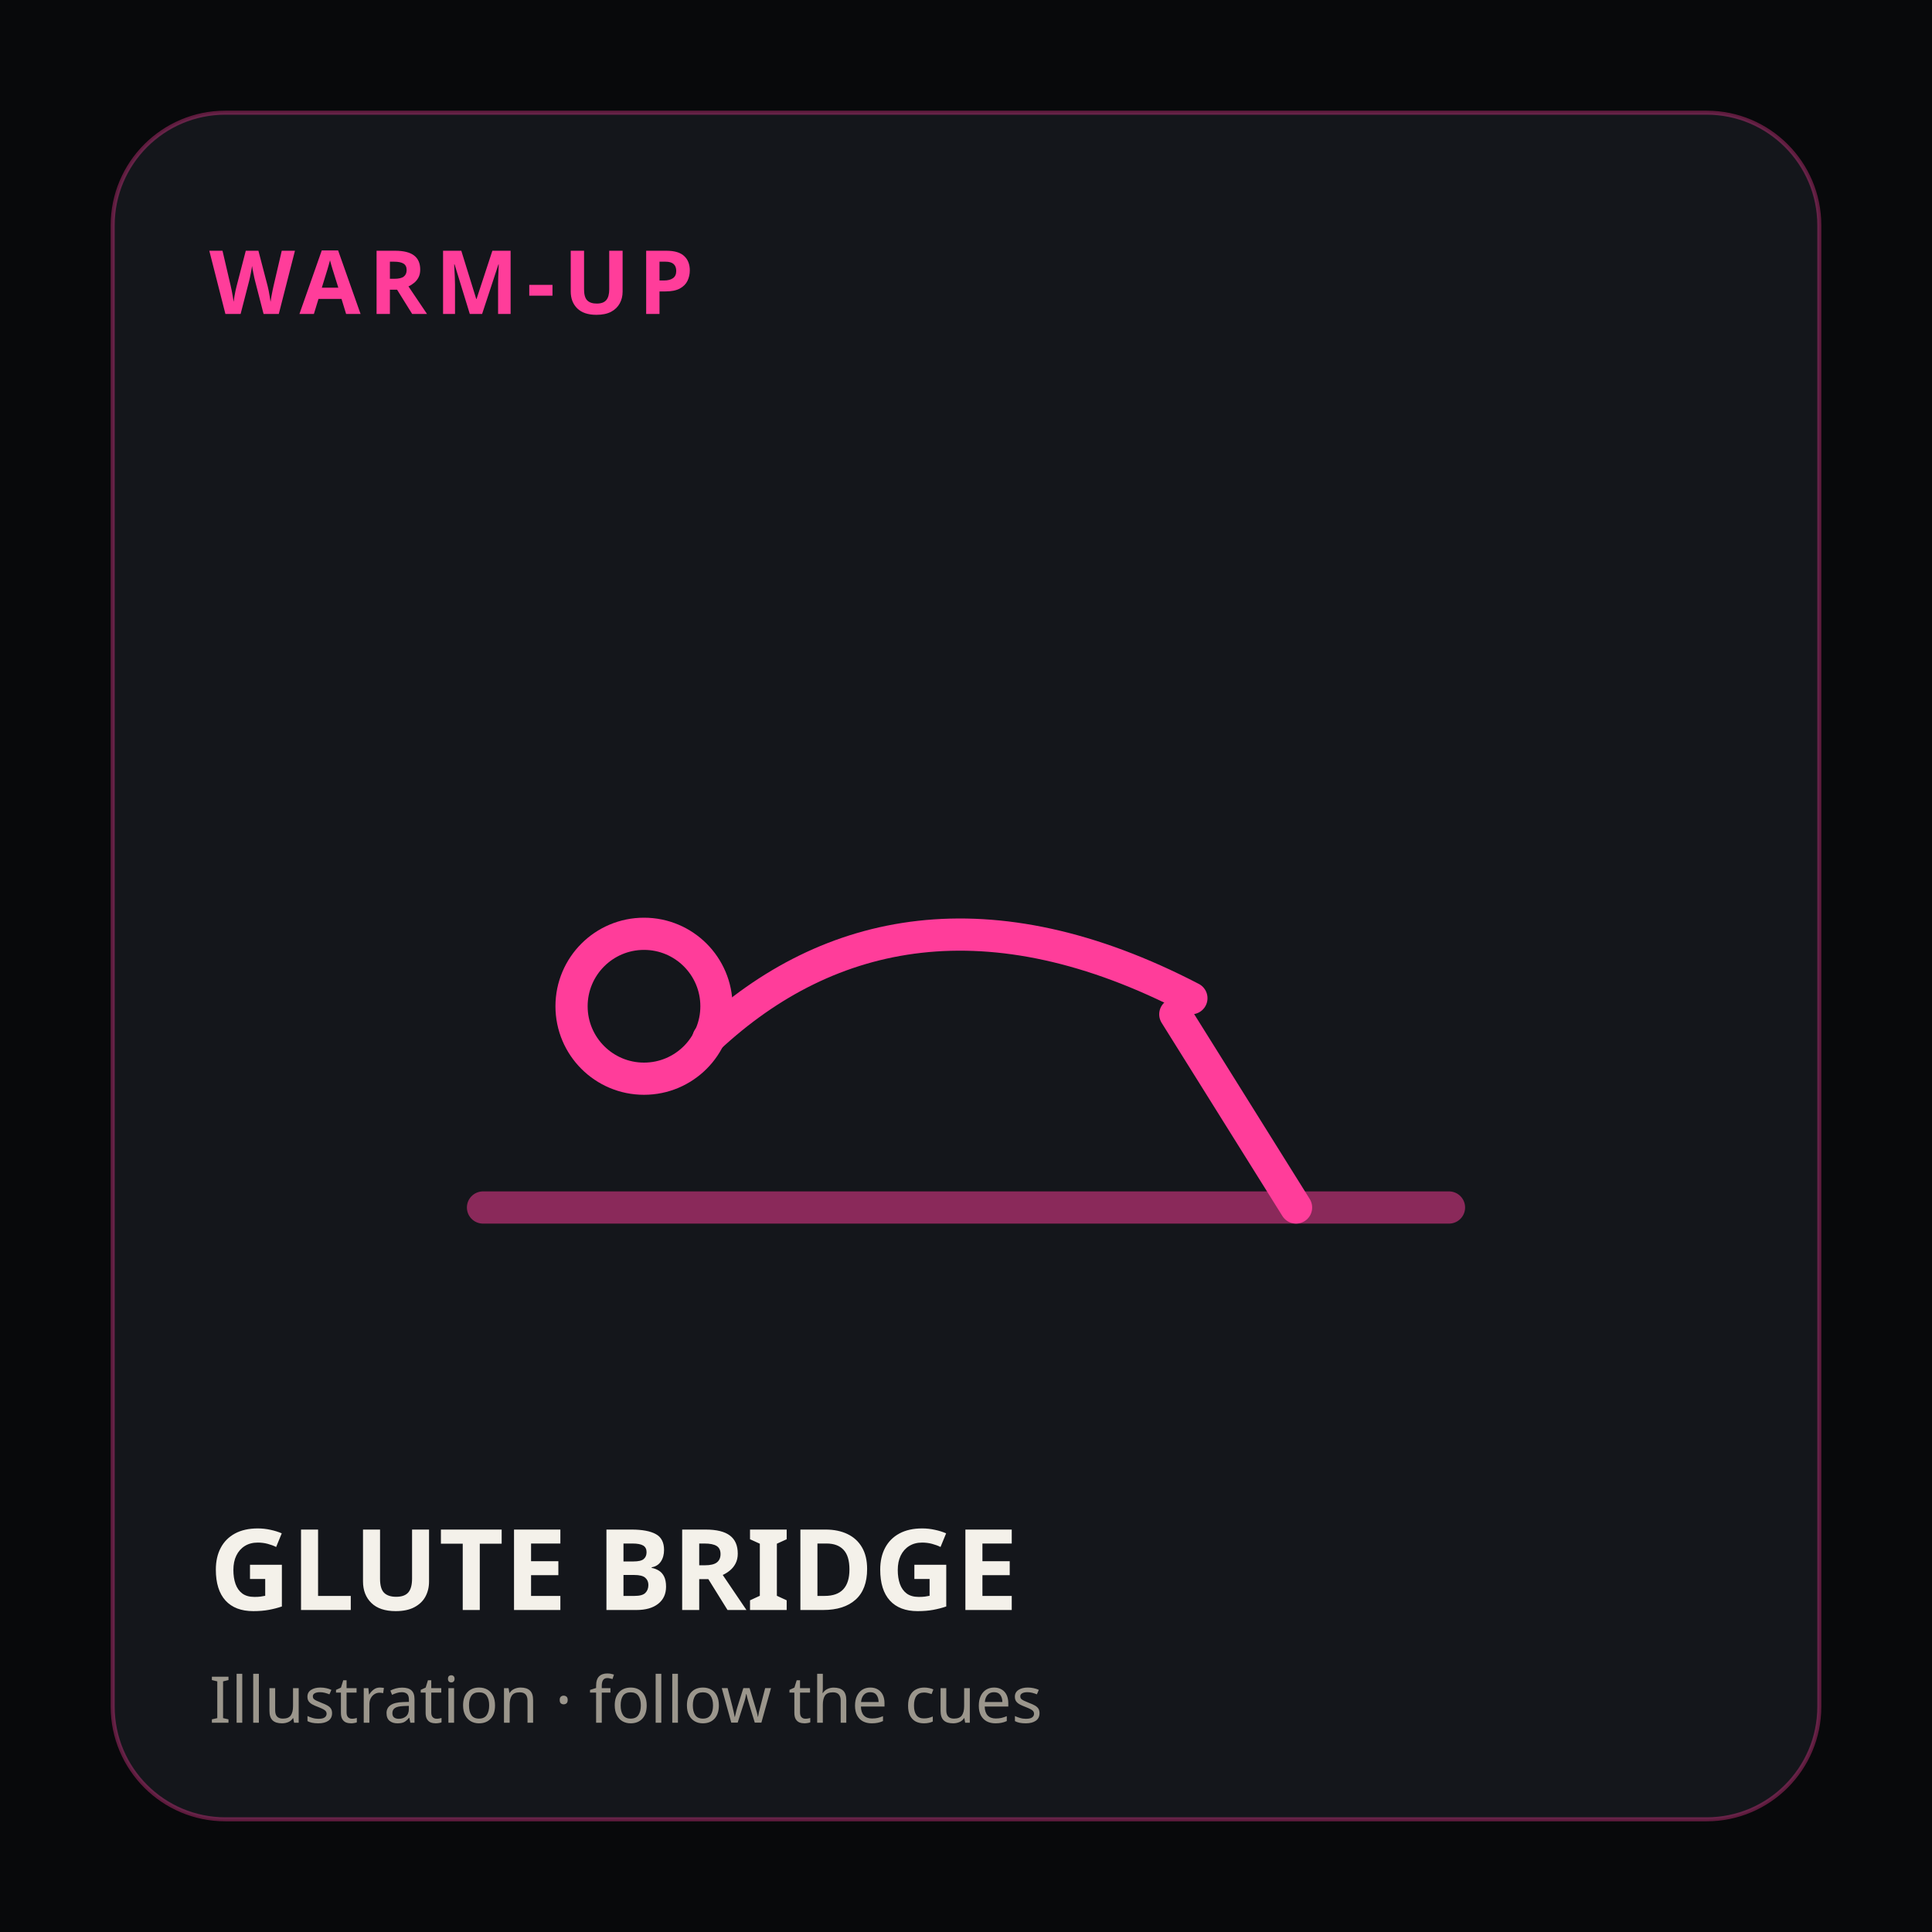
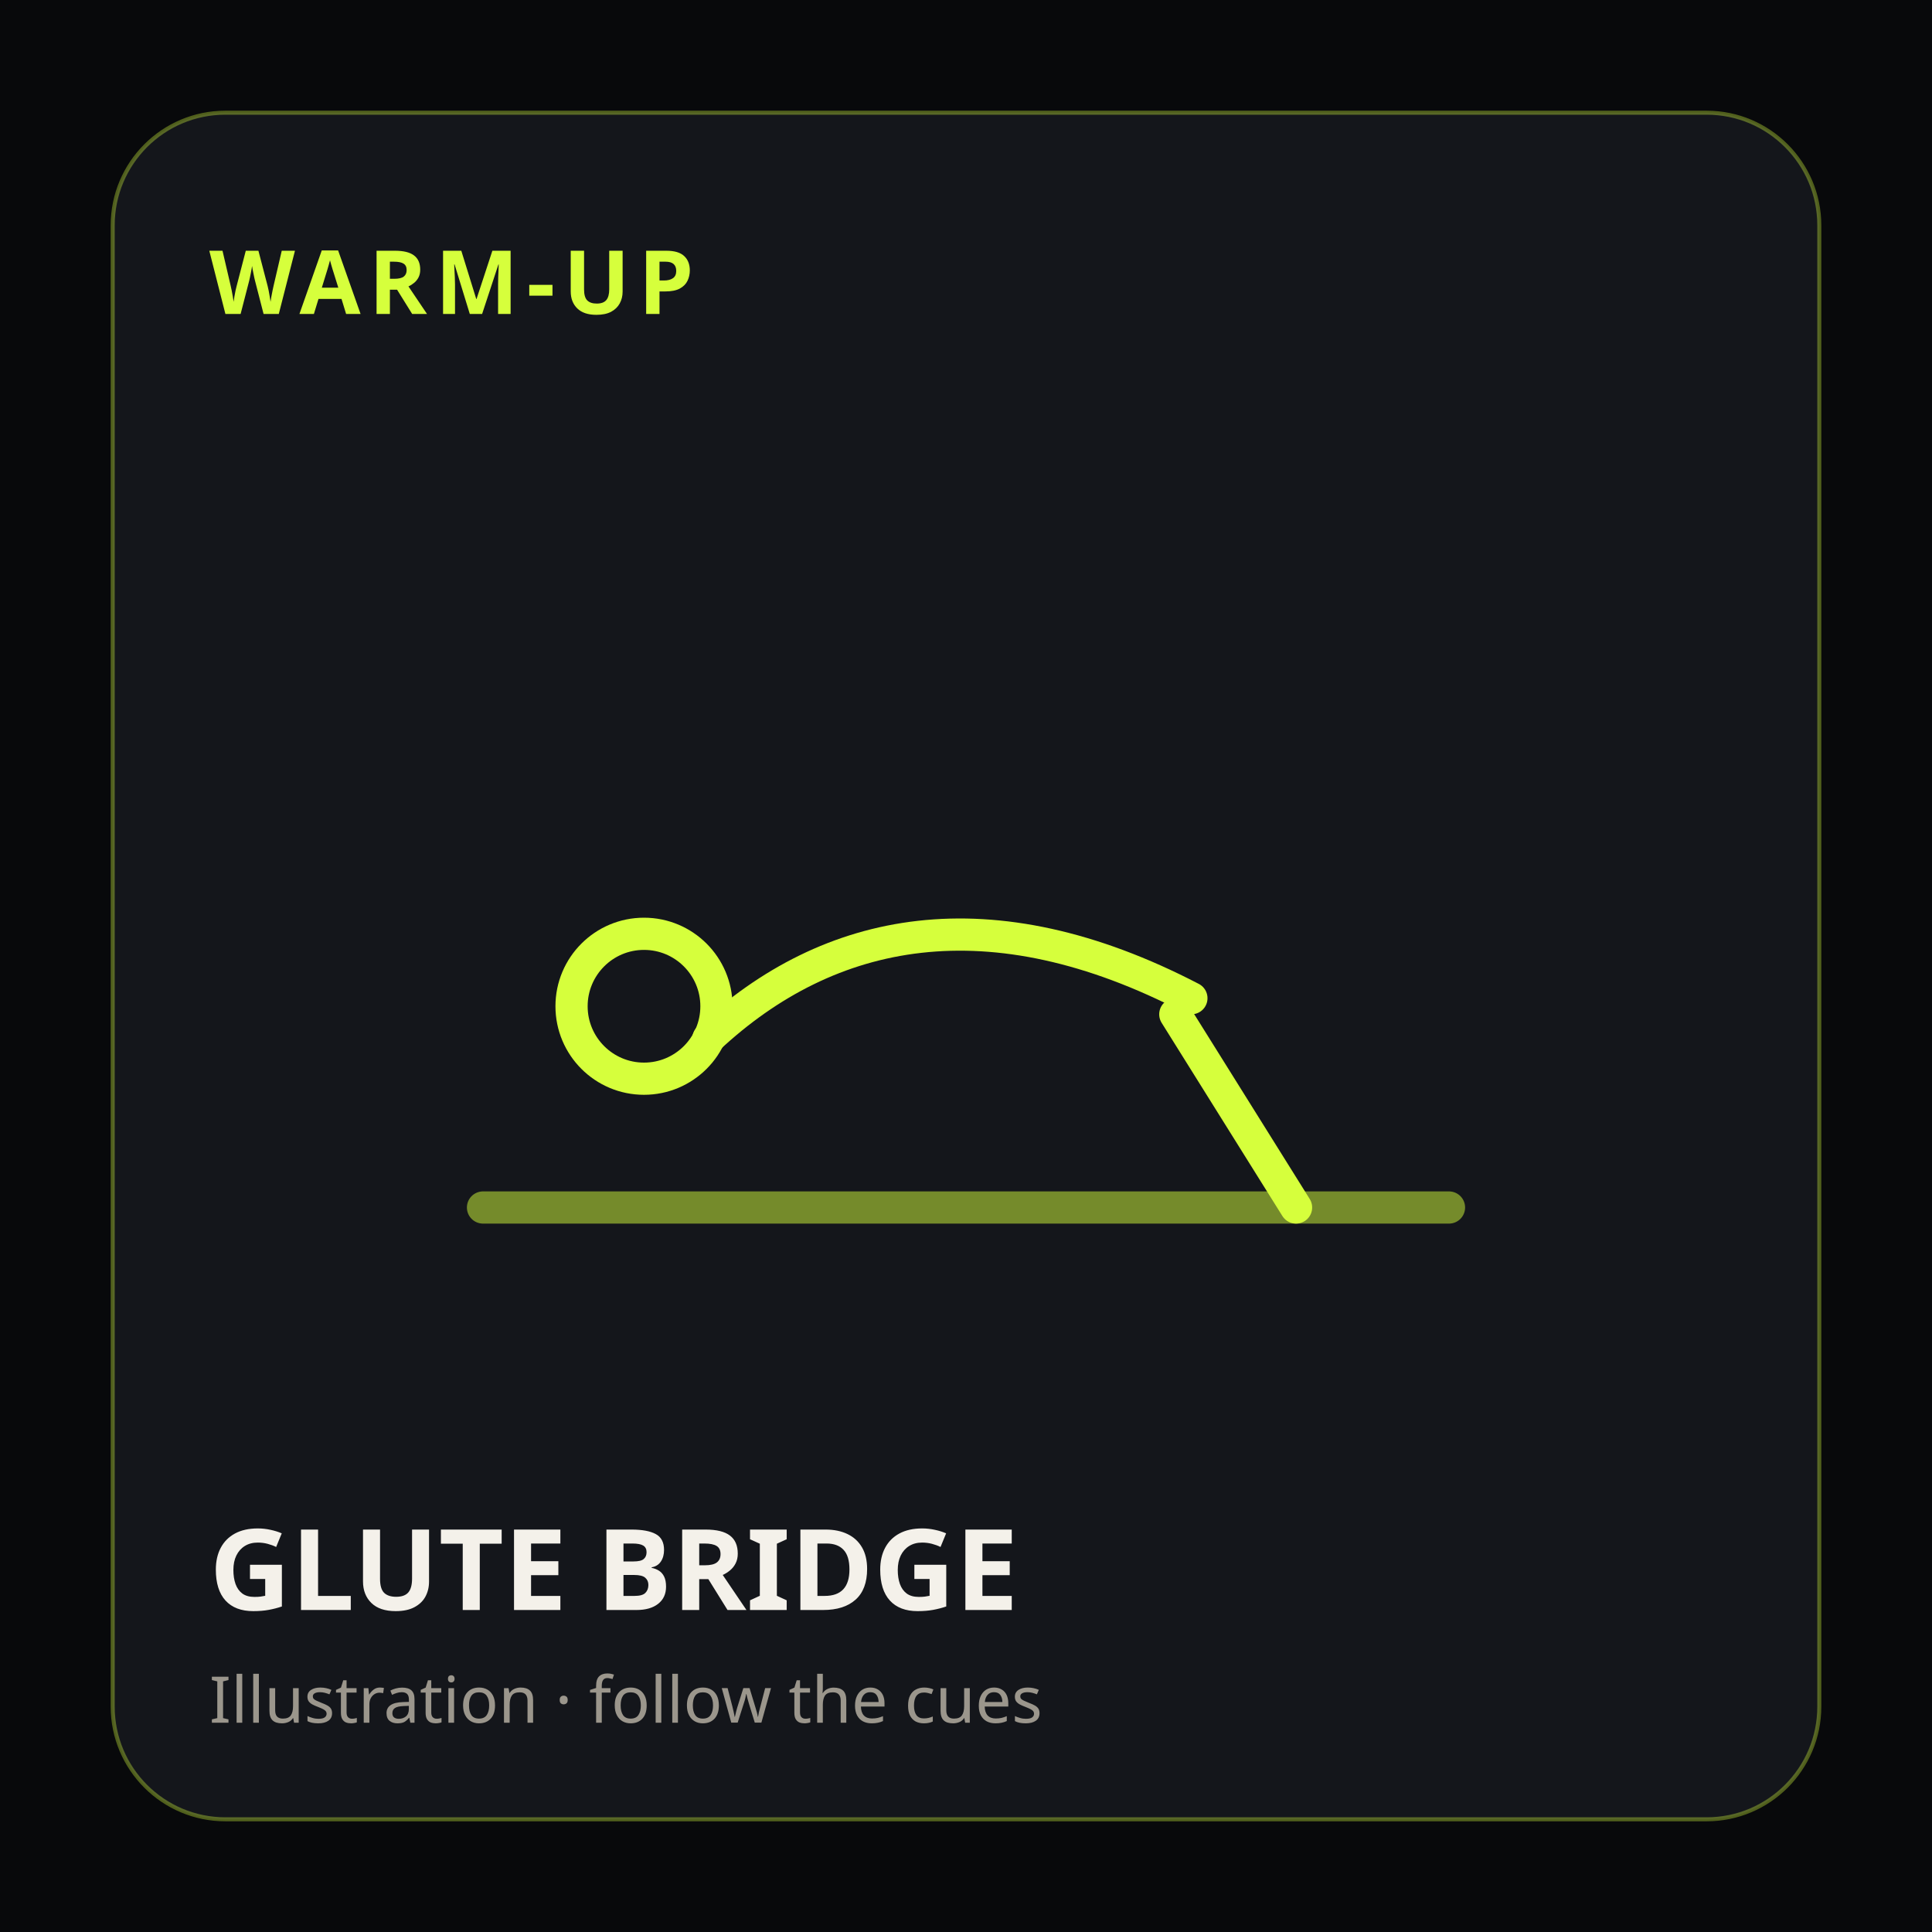
<svg xmlns="http://www.w3.org/2000/svg" width="480" height="480" viewBox="0 0 480 480" role="img">
  <rect width="480" height="480" fill="#08090b" />
-   <rect x="28" y="28" width="424" height="424" rx="28" fill="#14161b" stroke="#ff3d9a" stroke-opacity="0.35" />
-   <text x="52" y="78" fill="#ff3d9a" font-family="ui-sans-serif,system-ui,sans-serif" font-size="22" font-weight="700" letter-spacing="2">WARM-UP</text>
-   <g fill="none" stroke="#ff3d9a" stroke-width="8" stroke-linecap="round" stroke-linejoin="round">
+   <rect x="28" y="28" width="424" height="424" rx="28" fill="#14161b" stroke="#d6ff3c" stroke-opacity="0.35" />
+   <text x="52" y="78" fill="#d6ff3c" font-family="ui-sans-serif,system-ui,sans-serif" font-size="22" font-weight="700" letter-spacing="2">WARM-UP</text>
+   <g fill="none" stroke="#d6ff3c" stroke-width="8" stroke-linecap="round" stroke-linejoin="round">
    <path d="M120 300 h240" stroke-opacity="0.5" />
    <circle cx="160" cy="250" r="18" fill="#14161b" />
    <path d="M176 258 c30-28 70-36 120-10" />
    <path d="M292 252 l30 48" />
  </g>
  <text x="52" y="400" fill="#f4f1ea" font-family="ui-sans-serif,system-ui,sans-serif" font-size="28" font-weight="700">GLUTE BRIDGE</text>
  <text x="52" y="428" fill="#9b968c" font-family="ui-sans-serif,system-ui,sans-serif" font-size="16">Illustration · follow the cues</text>
</svg>
